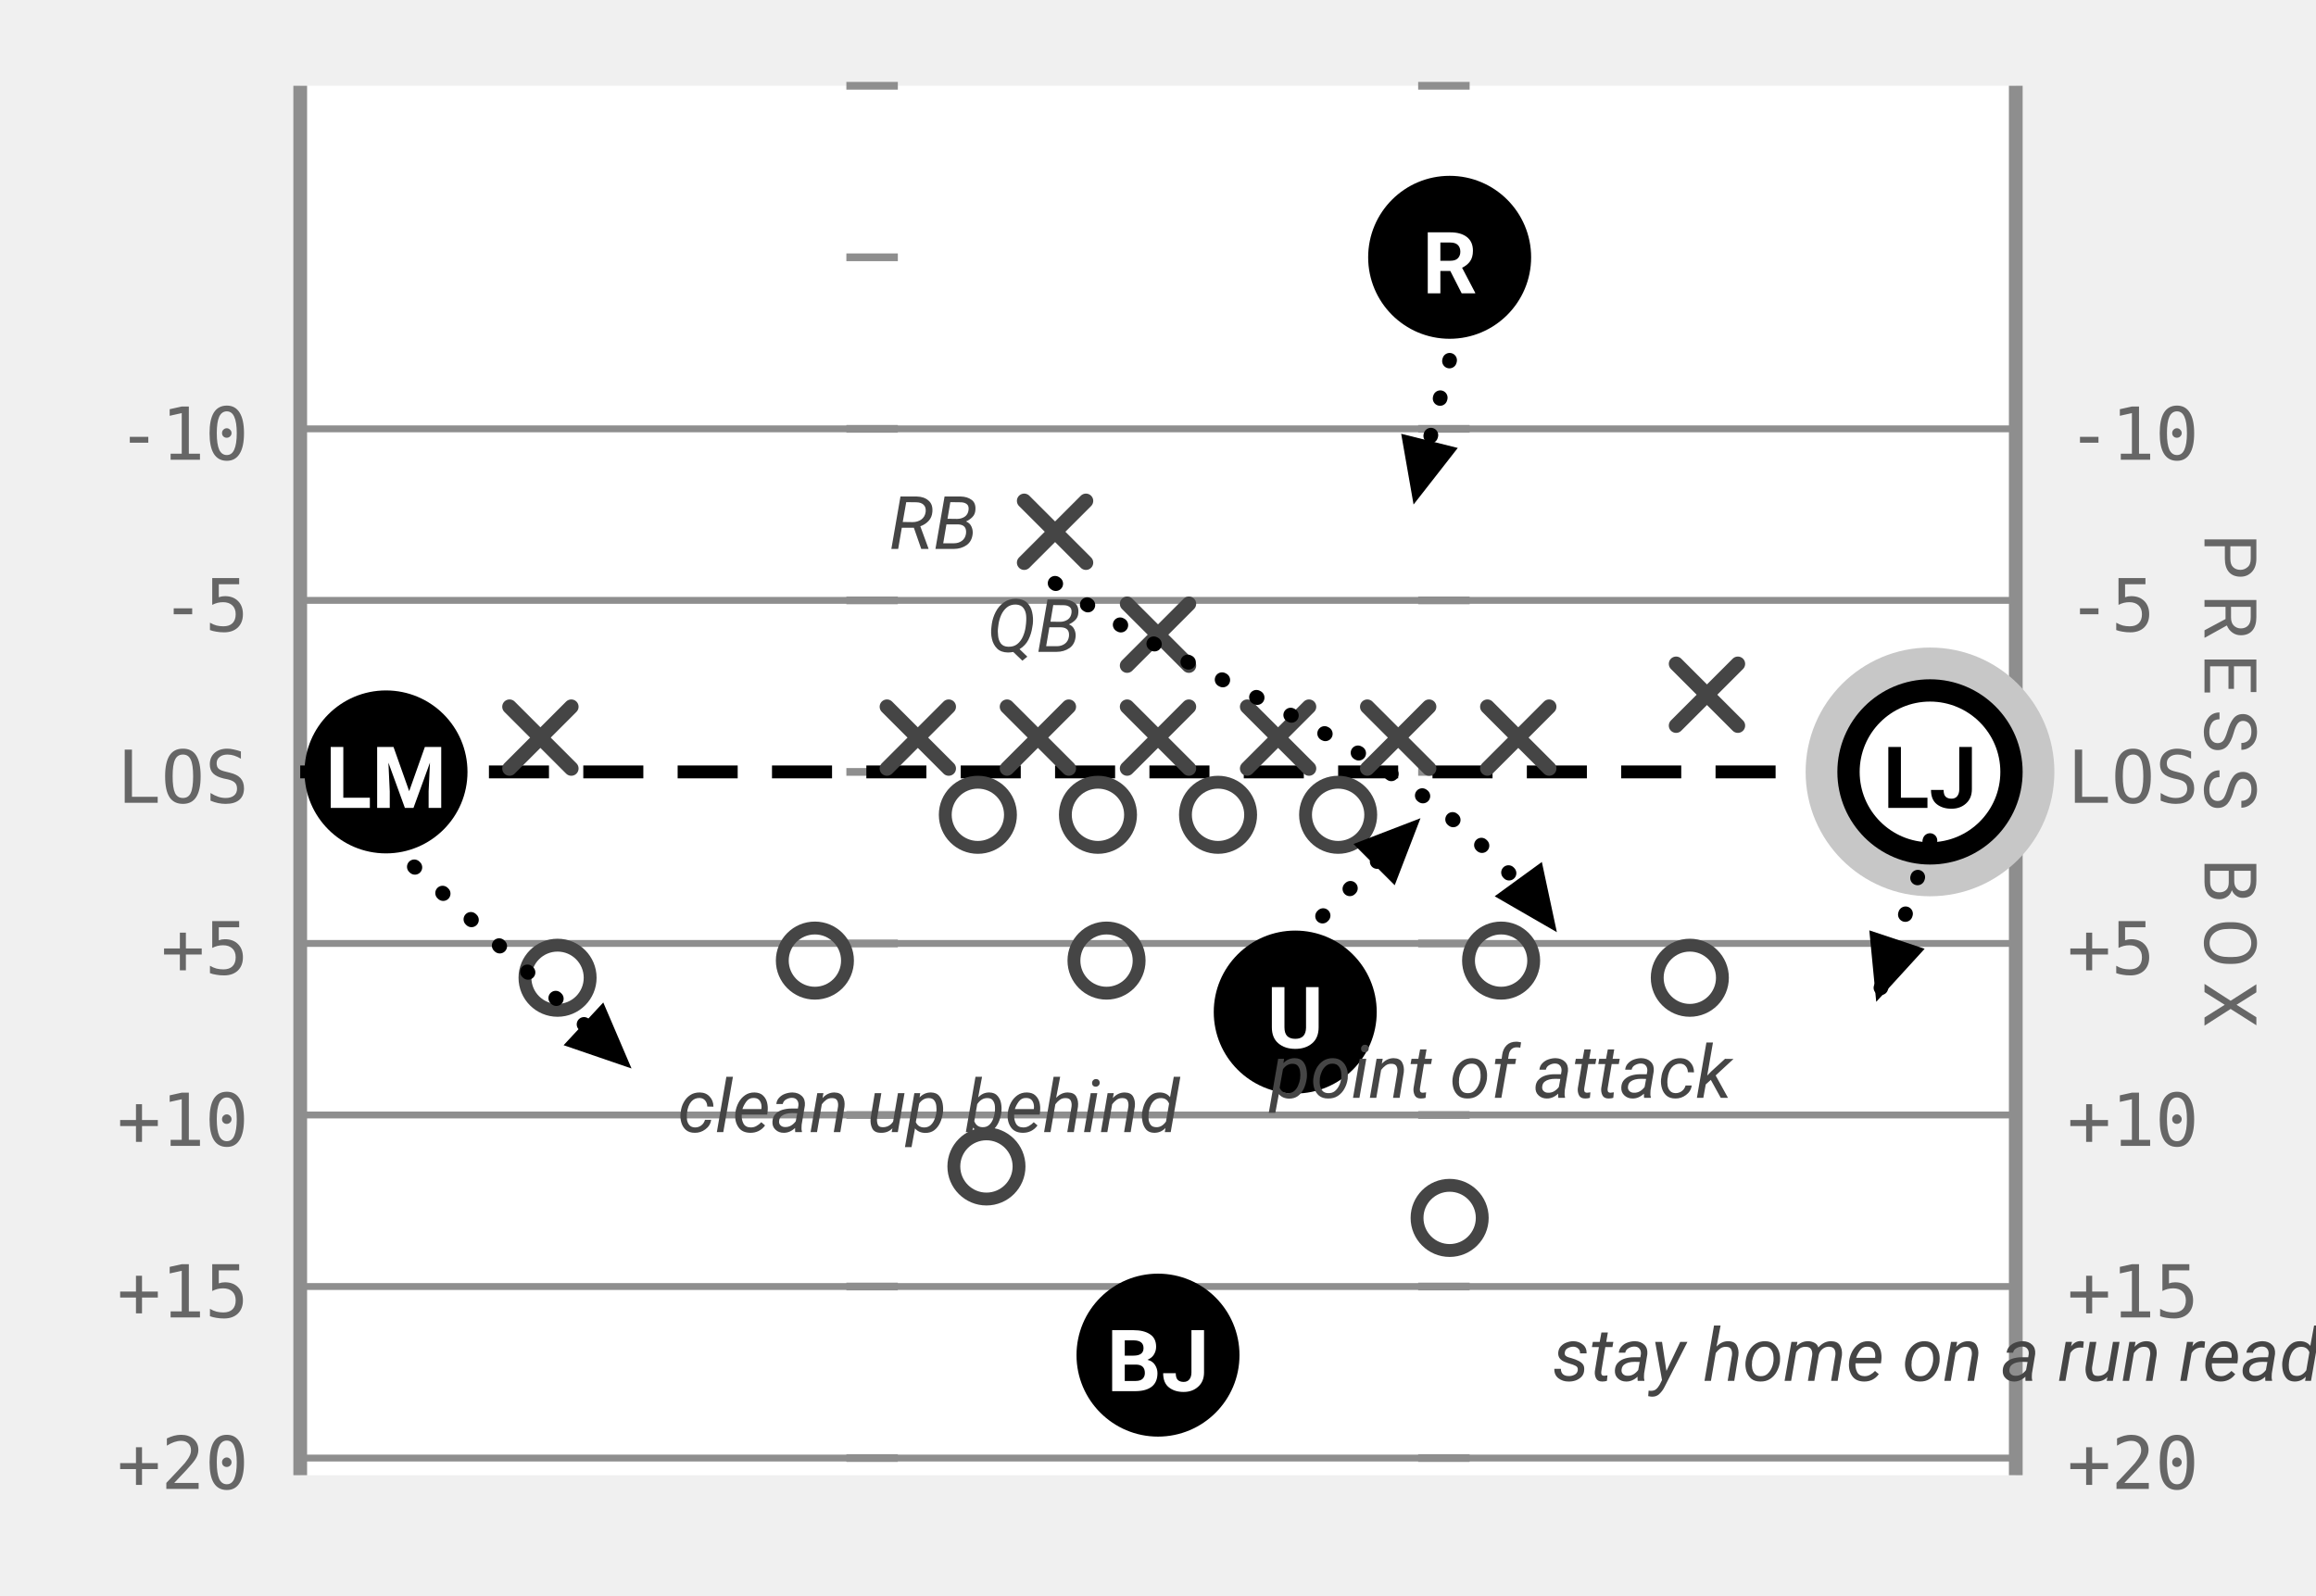
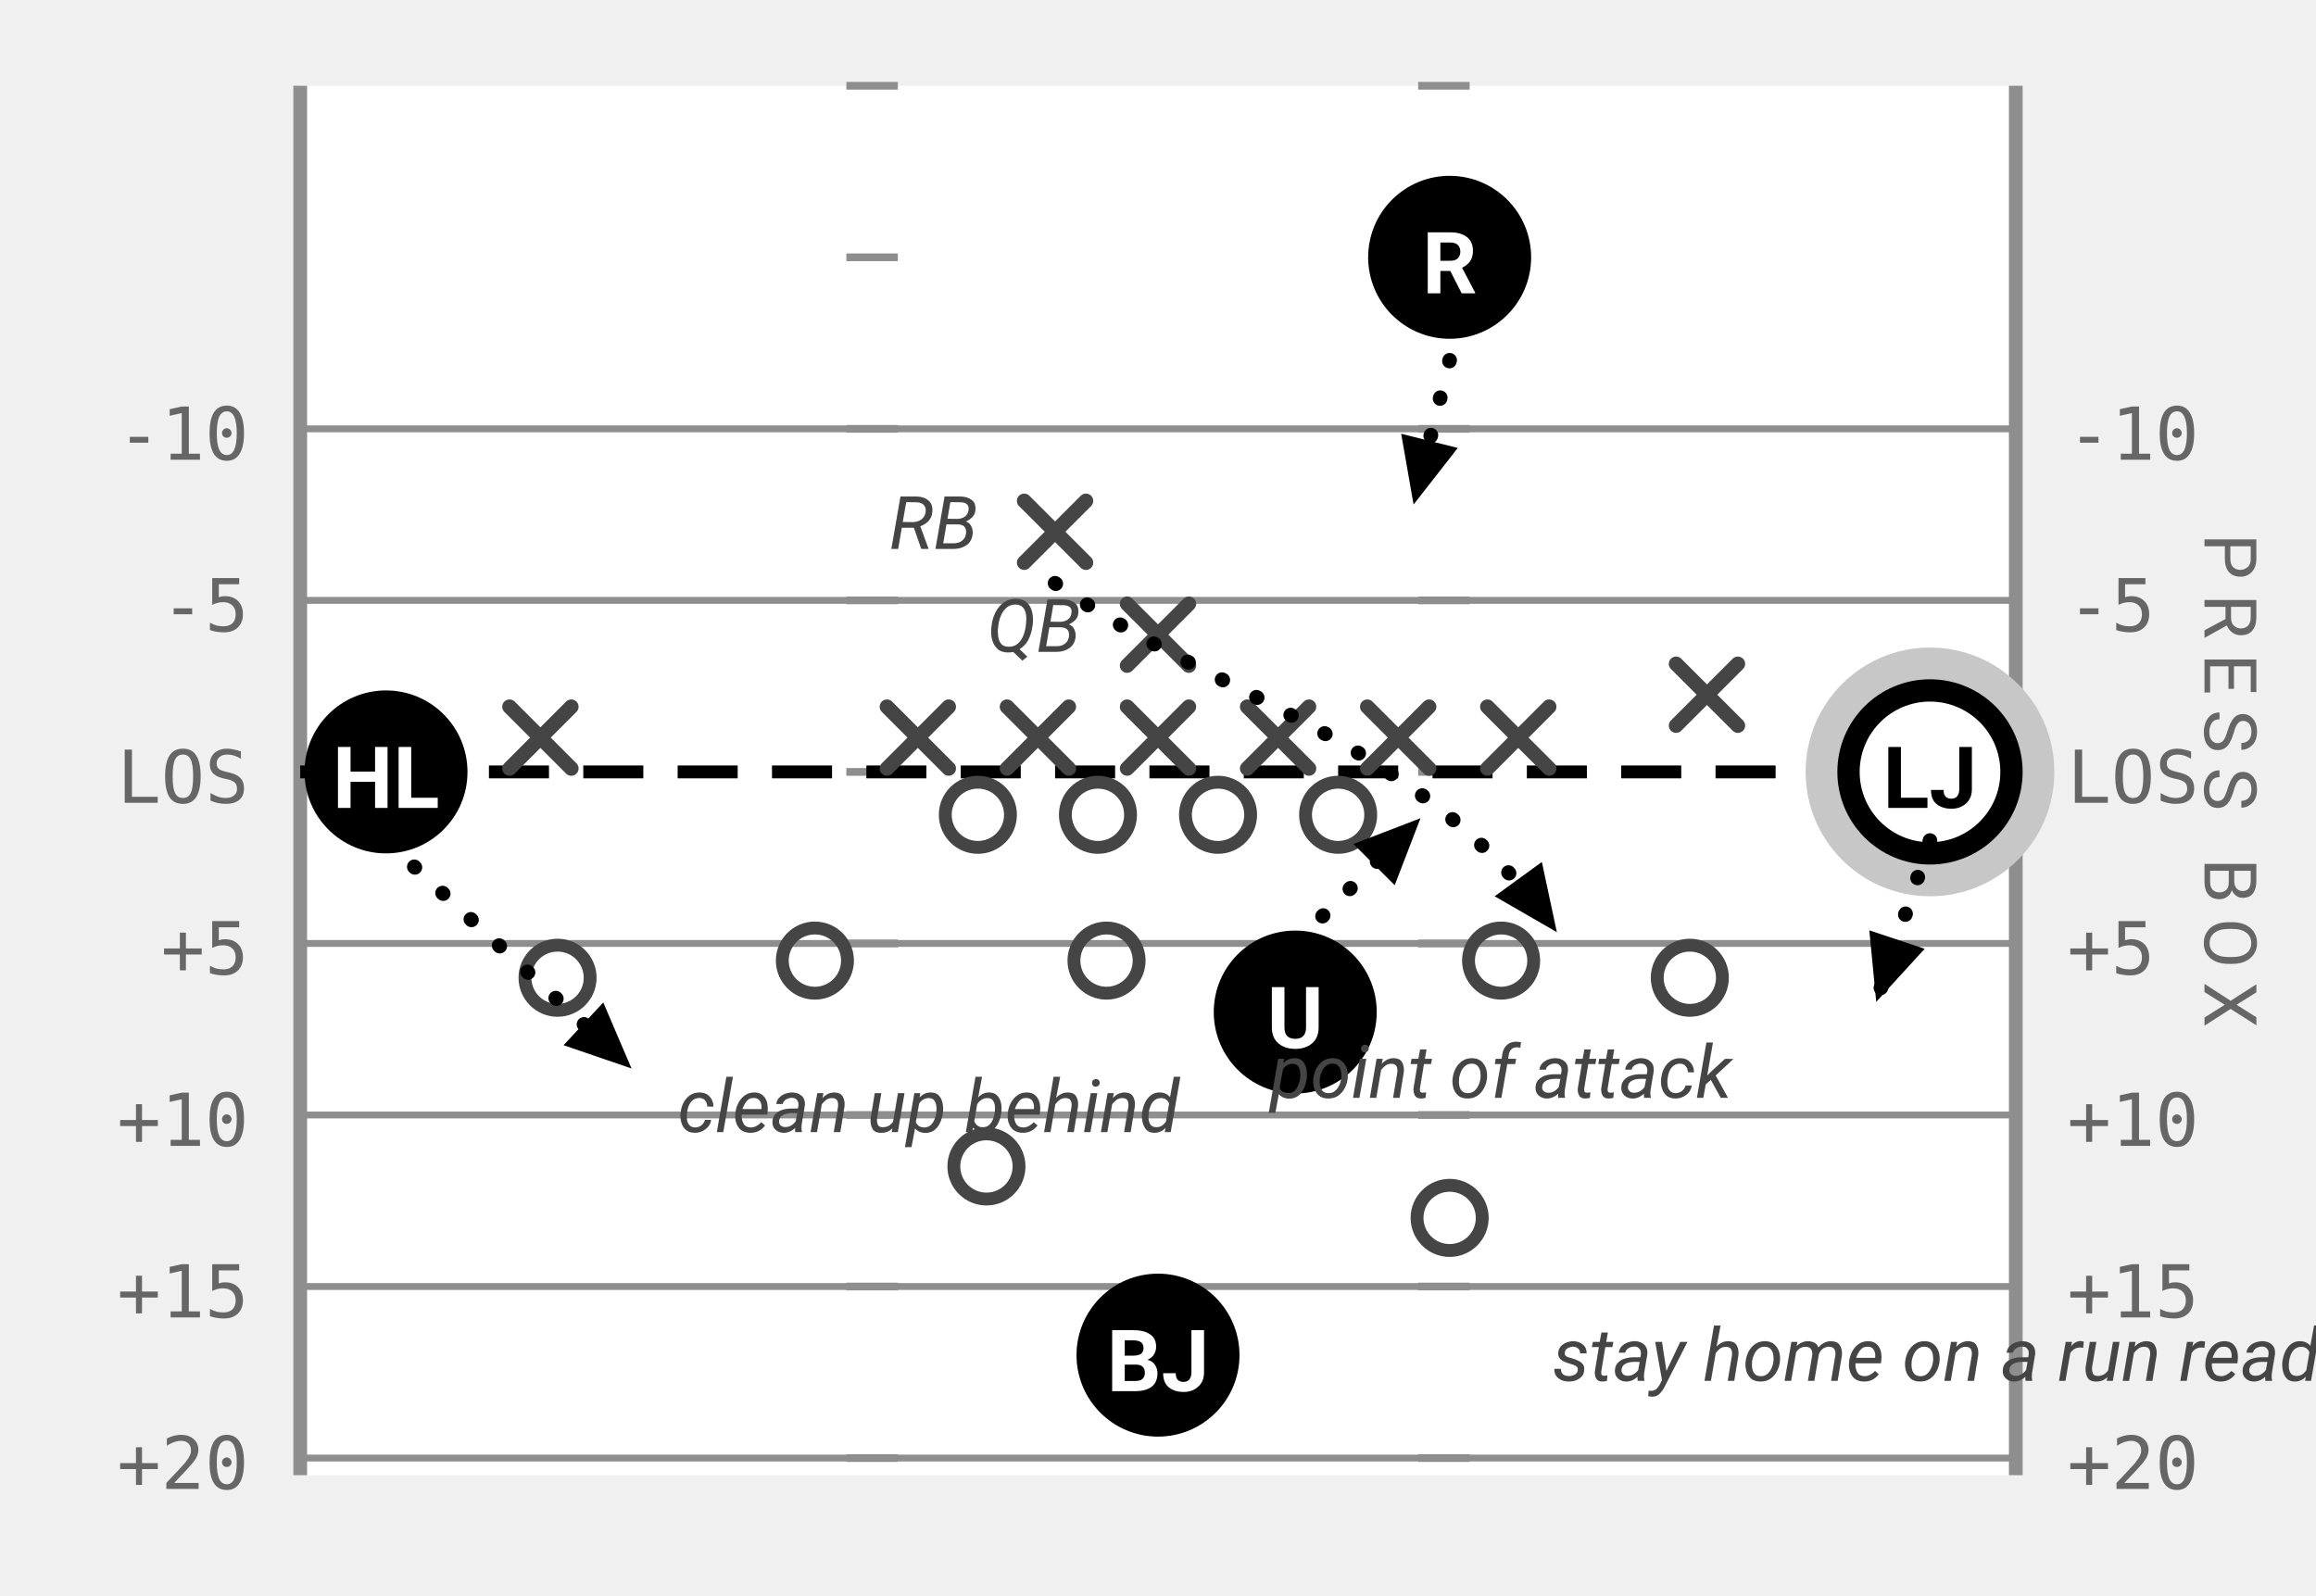
<svg xmlns="http://www.w3.org/2000/svg" viewBox="0 0 270 186" role="img" aria-label="Run — Line Judge position, crew of 5">
  <style>svg{font-family:system-ui,-apple-system,"Segoe UI",Roboto,"Helvetica Neue",Arial,sans-serif}
.turf{fill:#FFFFFF}
.ez{fill:url(#hz)}
.hl{stroke:#B8B8B8;stroke-width:1.15}
.sl{stroke:#8E8E8E;stroke-width:1.6;fill:none}
.yl{stroke:#8E8E8E;stroke-width:.8;fill:none}
.gl{stroke:#5A5A5A;stroke-width:2.2;fill:none}
.rl{stroke:#000000;stroke-width:1.5;stroke-dasharray:7 4;fill:none}
.hash{stroke:#8E8E8E;stroke-width:.9}
.post{stroke:#000000;stroke-width:3;fill:none;stroke-linecap:round}
.ylab{font-family:ui-monospace,Menlo,Consolas,monospace;font-size:8.5px;fill:#666666}
.ylab.end{text-anchor:end}
.ylab.start{text-anchor:start}
.pb{font-size:8.5px;letter-spacing:.2em;fill:#666666;text-anchor:middle;text-transform:uppercase}
.kp line{stroke:#454545;stroke-width:1.7;stroke-linecap:round}
.rp{fill:none;stroke:#454545;stroke-width:1.5}
.hat-b{fill:#000000}
.hat-w{fill:#FFFFFF;stroke:#000000;stroke-width:2.6}
.halo{fill:#C7C7C7}
.mk{font-size:10px;font-weight:600;text-anchor:middle}
.mk-l{fill:#FFFFFF}
.mk-d{fill:#000000}
.mv{stroke:#000000;stroke-width:1.7;fill:none;stroke-dasharray:.1 4.4;stroke-linecap:round}
.arh{fill:#000000}
.mvlab{font-size:8.4px;fill:#454545;text-anchor:middle;font-style:italic}
.note{font-size:8.6px;fill:#454545;font-style:italic}
.note.middle{text-anchor:middle}
.note.start{text-anchor:start}
.note.end{text-anchor:end}
.flagk{fill:#000000}
.flagt{stroke:#000000;stroke-width:1.4;stroke-linecap:round}</style>
  <defs>
    <pattern id="hz" width="7" height="7" patternUnits="userSpaceOnUse" patternTransform="rotate(45)">
      <line x1="0" y1="0" x2="0" y2="7" class="hl" />
    </pattern>
    <marker id="ar" viewBox="0 0 10 10" refX="8" refY="5" markerWidth="5" markerHeight="5" orient="auto-start-reverse">
      <path d="M0,1 L9,5 L0,9 z" class="arh" />
    </marker>
  </defs>
  <rect x="35" y="10" width="200" height="162" class="turf" />
  <line x1="98.67" y1="10" x2="104.67" y2="10" class="hash" />
  <line x1="165.33" y1="10" x2="171.33" y2="10" class="hash" />
  <line x1="98.67" y1="30" x2="104.67" y2="30" class="hash" />
  <line x1="165.33" y1="30" x2="171.33" y2="30" class="hash" />
  <line x1="98.67" y1="50" x2="104.67" y2="50" class="hash" />
  <line x1="165.33" y1="50" x2="171.33" y2="50" class="hash" />
  <line x1="98.67" y1="70" x2="104.67" y2="70" class="hash" />
  <line x1="165.33" y1="70" x2="171.33" y2="70" class="hash" />
  <line x1="98.67" y1="90" x2="104.67" y2="90" class="hash" />
  <line x1="165.33" y1="90" x2="171.33" y2="90" class="hash" />
  <line x1="98.67" y1="110" x2="104.67" y2="110" class="hash" />
  <line x1="165.33" y1="110" x2="171.33" y2="110" class="hash" />
  <line x1="98.67" y1="130" x2="104.67" y2="130" class="hash" />
  <line x1="165.33" y1="130" x2="171.33" y2="130" class="hash" />
  <line x1="98.67" y1="150" x2="104.67" y2="150" class="hash" />
  <line x1="165.33" y1="150" x2="171.33" y2="150" class="hash" />
  <line x1="98.67" y1="170" x2="104.67" y2="170" class="hash" />
  <line x1="165.33" y1="170" x2="171.33" y2="170" class="hash" />
  <line x1="35" y1="10" x2="35" y2="172" class="sl" />
  <line x1="235" y1="10" x2="235" y2="172" class="sl" />
  <line x1="35" y1="50" x2="235" y2="50" class="yl" />
  <text x="29" y="53.6" class="ylab end">-10</text>
  <text x="241" y="53.6" class="ylab start">-10</text>
  <line x1="35" y1="70" x2="235" y2="70" class="yl" />
  <text x="29" y="73.6" class="ylab end">-5</text>
  <text x="241" y="73.6" class="ylab start">-5</text>
  <line x1="35" y1="110" x2="235" y2="110" class="yl" />
  <text x="29" y="113.6" class="ylab end">+5</text>
  <text x="241" y="113.6" class="ylab start">+5</text>
  <line x1="35" y1="130" x2="235" y2="130" class="yl" />
  <text x="29" y="133.6" class="ylab end">+10</text>
  <text x="241" y="133.6" class="ylab start">+10</text>
  <line x1="35" y1="150" x2="235" y2="150" class="yl" />
  <text x="29" y="153.6" class="ylab end">+15</text>
  <text x="241" y="153.6" class="ylab start">+15</text>
  <line x1="35" y1="170" x2="235" y2="170" class="yl" />
  <text x="29" y="173.6" class="ylab end">+20</text>
  <text x="241" y="173.6" class="ylab start">+20</text>
  <line x1="35" y1="90" x2="235" y2="90" class="rl" />
  <text x="29" y="93.6" class="ylab end">LOS</text>
  <text x="241" y="93.6" class="ylab start">LOS</text>
  <text x="257" y="91" class="pb" transform="rotate(90 257 91)">PRESS BOX</text>
  <g class="kp">
    <line x1="103.4" y1="82.4" x2="110.6" y2="89.6" />
    <line x1="103.4" y1="89.6" x2="110.6" y2="82.4" />
  </g>
  <g class="kp">
    <line x1="117.4" y1="82.4" x2="124.6" y2="89.6" />
    <line x1="117.4" y1="89.6" x2="124.6" y2="82.4" />
  </g>
  <g class="kp">
    <line x1="131.4" y1="82.4" x2="138.6" y2="89.6" />
    <line x1="131.4" y1="89.6" x2="138.6" y2="82.4" />
  </g>
  <g class="kp">
    <line x1="145.4" y1="82.4" x2="152.6" y2="89.6" />
    <line x1="145.4" y1="89.6" x2="152.6" y2="82.4" />
  </g>
  <g class="kp">
    <line x1="159.4" y1="82.4" x2="166.6" y2="89.6" />
    <line x1="159.4" y1="89.6" x2="166.6" y2="82.4" />
  </g>
  <g class="kp">
    <line x1="173.4" y1="82.4" x2="180.6" y2="89.6" />
    <line x1="173.4" y1="89.6" x2="180.6" y2="82.4" />
  </g>
  <g class="kp">
    <line x1="59.4" y1="82.4" x2="66.6" y2="89.6" />
    <line x1="59.4" y1="89.6" x2="66.6" y2="82.4" />
  </g>
  <g class="kp">
    <line x1="195.4" y1="77.4" x2="202.6" y2="84.6" />
    <line x1="195.4" y1="84.6" x2="202.6" y2="77.4" />
  </g>
  <g class="kp">
    <line x1="131.4" y1="70.4" x2="138.6" y2="77.6" />
    <line x1="131.4" y1="77.6" x2="138.6" y2="70.4" />
  </g>
  <g class="kp">
    <line x1="119.4" y1="58.4" x2="126.6" y2="65.6" />
    <line x1="119.4" y1="65.6" x2="126.6" y2="58.4" />
  </g>
  <circle cx="114" cy="95" r="3.8" class="rp" />
  <circle cx="128" cy="95" r="3.8" class="rp" />
  <circle cx="142" cy="95" r="3.8" class="rp" />
  <circle cx="156" cy="95" r="3.8" class="rp" />
  <circle cx="95" cy="112" r="3.8" class="rp" />
  <circle cx="129" cy="112" r="3.8" class="rp" />
  <circle cx="175" cy="112" r="3.8" class="rp" />
  <circle cx="65" cy="114" r="3.8" class="rp" />
  <circle cx="197" cy="114" r="3.8" class="rp" />
  <circle cx="115" cy="136" r="3.8" class="rp" />
  <circle cx="169" cy="142" r="3.8" class="rp" />
  <g>
    <circle cx="169" cy="30" r="9.5" class="hat-b" />
    <text x="169" y="34.2" class="mk mk-l">R</text>
  </g>
  <g>
    <circle cx="151" cy="118" r="9.5" class="hat-b" />
    <text x="151" y="122.2" class="mk mk-l">U</text>
  </g>
  <g>
    <circle cx="45" cy="90" r="9.5" class="hat-b" />
-     <text x="45" y="94.2" class="mk mk-l">LM</text>
+     <text x="45" y="94.2" class="mk mk-l">HL</text>
  </g>
  <g class="you">
    <circle cx="225" cy="90" r="14.5" class="halo" />
    <circle cx="225" cy="90" r="9.5" class="hat-w" />
    <text x="225" y="94.2" class="mk mk-d">LJ</text>
  </g>
  <g>
    <circle cx="135" cy="158" r="9.5" class="hat-b" />
    <text x="135" y="162.2" class="mk mk-l">BJ</text>
  </g>
  <path d="M 123 68 C 143 82 165 86 181 108" class="mv" marker-end="url(#ar)" />
  <path d="M 169 42 L 165 58" class="mv" marker-end="url(#ar)" />
  <path d="M 151 110 L 165 96" class="mv" marker-end="url(#ar)" />
  <path d="M 225 98 L 219 116" class="mv" marker-end="url(#ar)" />
  <path d="M 45 98 L 73 124" class="mv" marker-end="url(#ar)" />
  <text x="126" y="76" class="note end">QB</text>
  <text x="114" y="64" class="note end">RB</text>
  <text x="175" y="128" class="note middle">point of attack</text>
  <text x="79" y="132" class="note start">clean up behind</text>
  <text x="181" y="161" class="note start">stay home on a run read</text>
</svg>
